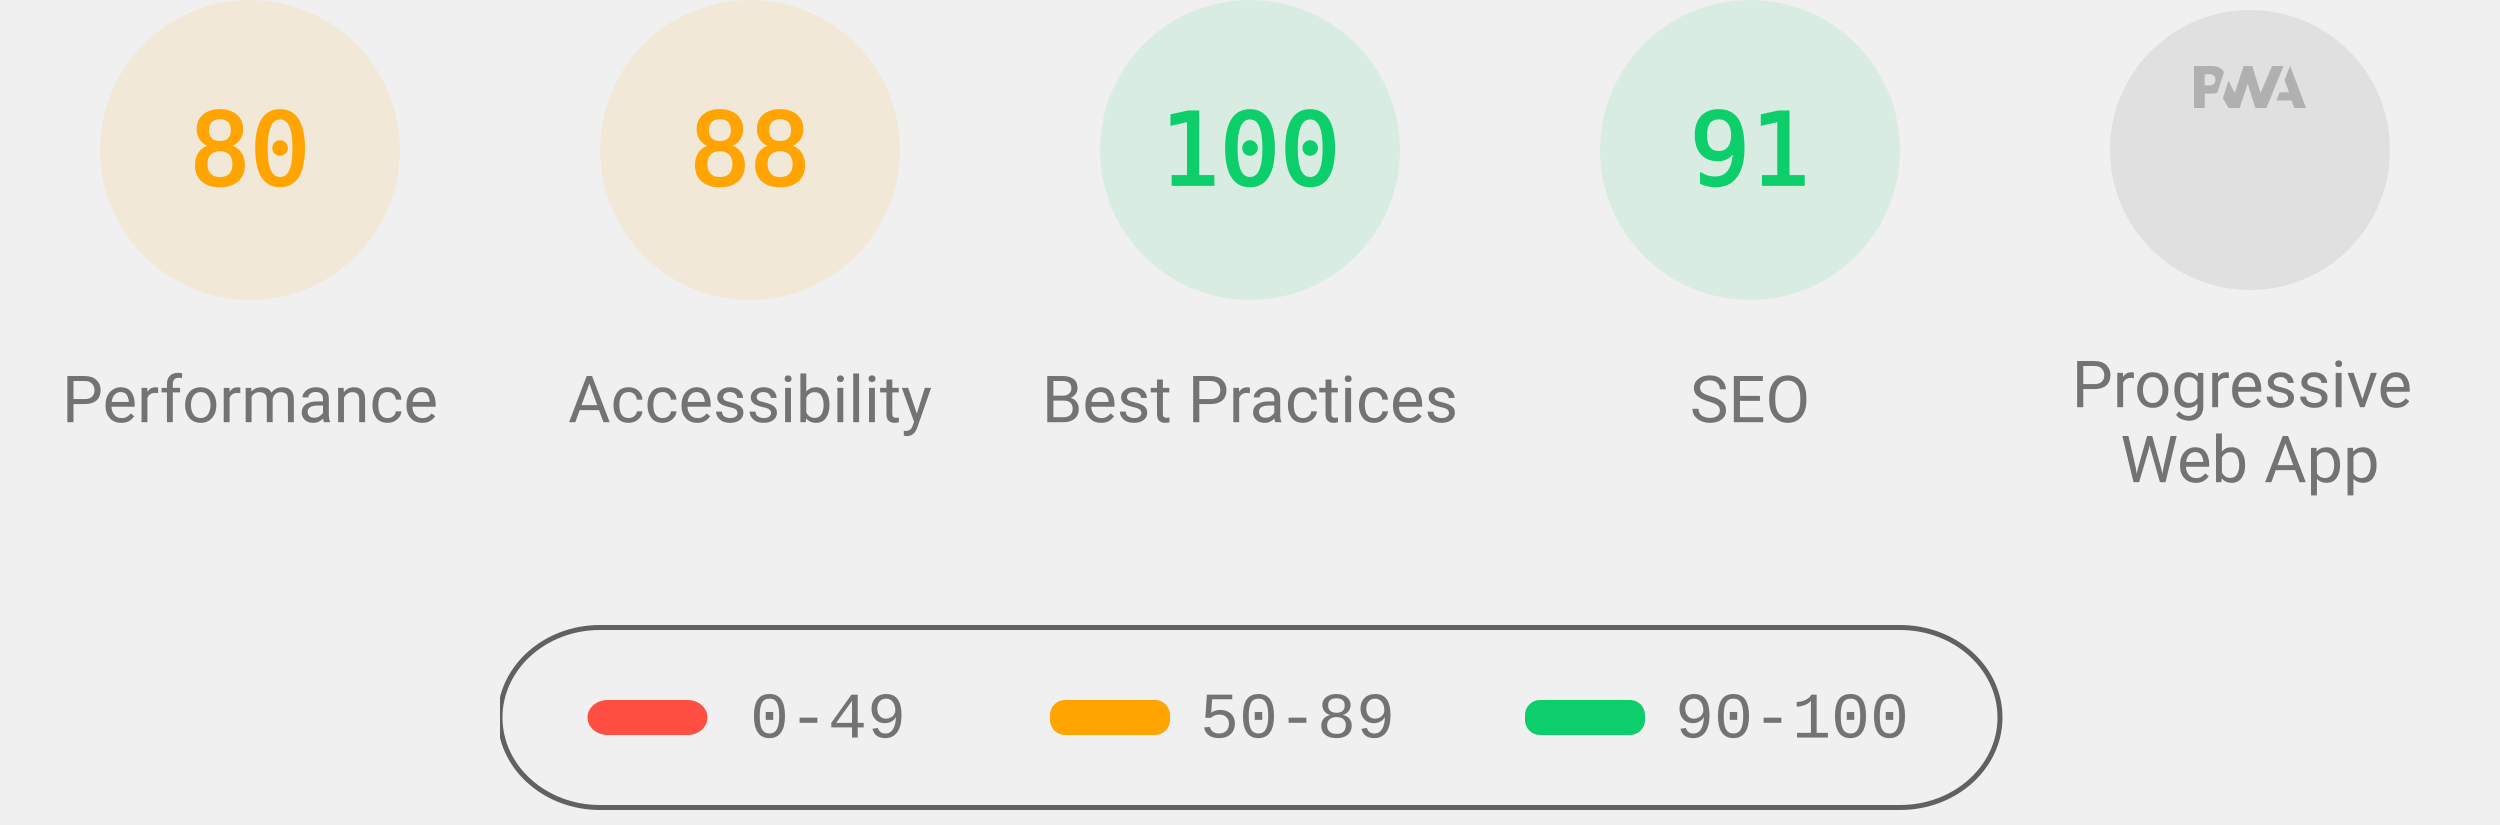
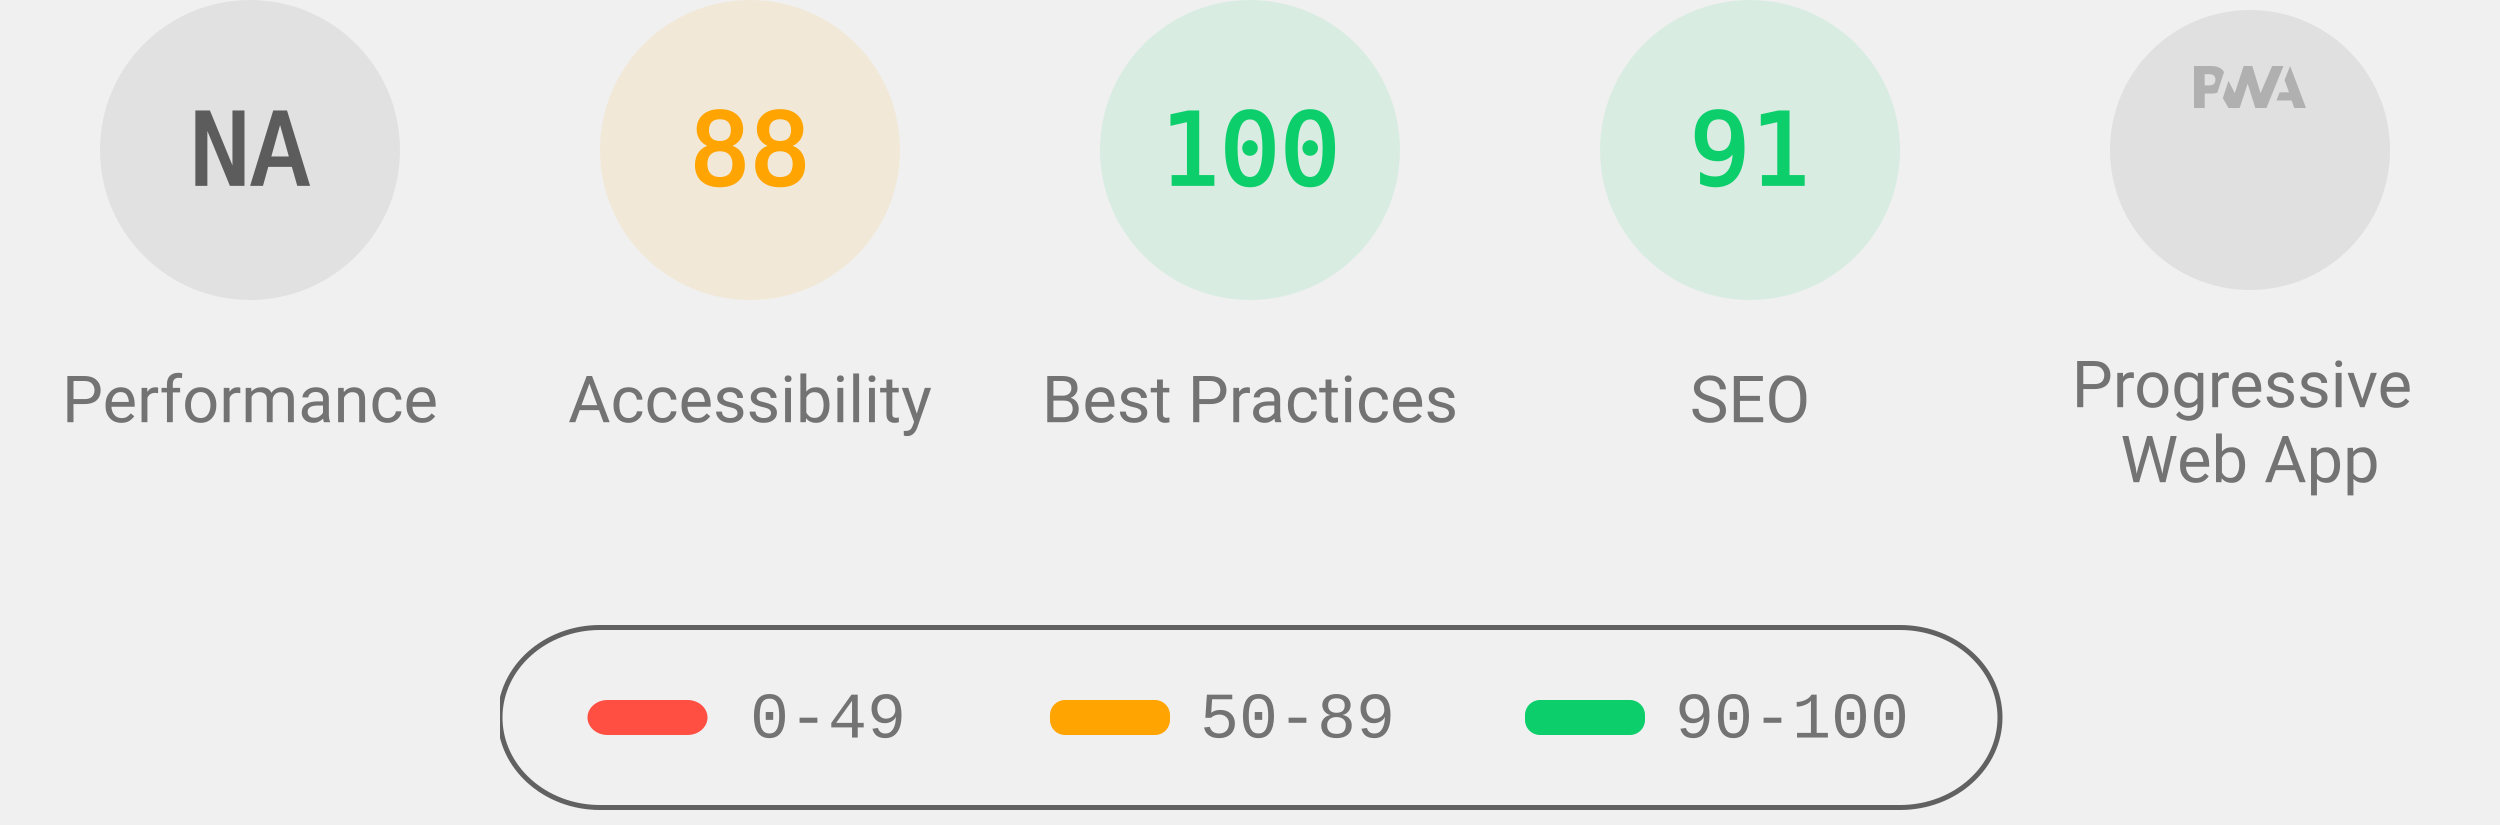
<svg xmlns="http://www.w3.org/2000/svg" class="theme--agnostic" fill="none" width="1000" height="330">
  <style>
			.gauge-base {
				opacity: 0.1
			}

			.gauge-arc {
				fill: none;
				animation-delay: 250ms;
				stroke-linecap: round;
				transform: rotate(-90deg);
				transform-origin: 100px 60px;
				animation: load-gauge 1s ease forwards
			}

			.guage-text {
				font-size: 40px;
				font-family: monospace;
				text-align: center
			}

			.guage-red {
				color: #ff4e42;
				fill: #ff4e42;
				stroke: #ff4e42
			}
			.guage-orange {
				color: #ffa400;
				fill: #ffa400;
				stroke: #ffa400
			}
			.guage-green {
				color: #0cce6b;
				fill: #0cce6b;
				stroke: #0cce6b
			}
			.theme--agnostic .guage-undefined {
				color: #5c5c5c;
				fill: #5c5c5c;
				stroke: #5c5c5c
			}
			.theme--light .guage-undefined {
				color: #1e1e1e;
				fill: #1e1e1e;
				stroke: #1e1e1e
			}
			.theme--dark .guage-undefined {
				color: #f5f5f5;
				fill: #f5f5f5;
				stroke: #f5f5f5
			}

			.guage-title {
				stroke: none;
				font-size: 26px;
				line-height: 26px;
				font-family: Roboto, Halvetica, Arial, sans-serif
			}
			.metric.guage-title {
				font-family: 'Courier New', Courier, monospace
			}
			.theme--agnostic .guage-title {
				color: #737373;
				fill: #737373
			}
			.theme--light .guage-title {
				color: #212121;
				fill: #212121
			}
			.theme--dark .guage-title {
				color: #f5f5f5;
				fill: #f5f5f5
			}

			@keyframes load-gauge {
				from {
					stroke-dasharray: 0 352.858
				}
			}
			.lh-gauge--pwa__disc {
				fill: #e0e0e0
			}
			.lh-gauge--pwa__logo {
				position: relative;
				fill: #b0b0b0
			}
			.lh-gauge--pwa__invisible {
				display: none
			}
			.lh-gauge--pwa__visible {
				display: inline
			}
			.guage-invisible {
				display: none
			}
			.lh-gauge--pwa__logo--primary-color {
				fill: #304ffe
			}
			.theme--agnostic .lh-gauge--pwa__logo--secondary-color {
				fill: #787878
			}
			.theme--light .lh-gauge--pwa__logo--secondary-color {
				fill: #3d3d3d
			}
			.theme--dark .lh-gauge--pwa__logo--secondary-color {
				fill: #d8b6b6
			}
			.theme--light #svg_2 {
				stroke: #00000022
			}
			.theme--agnostic #svg_2 {
				stroke: #616161
			}
			.theme--light #svg_2 {
				stroke: #00000022
			}
			.theme--dark #svg_2 {
				stroke: #f5f5f566
			}
		</style>
-   <svg class="guage-div guage-perf guage-orange" viewBox="0 0 200 200" width="200" height="200" x="0" y="0">
-     <circle class="gauge-base" r="56" cx="100" cy="60" stroke-width="8" />
-     <circle class="gauge-arc guage-arc-1" r="56" cx="100" cy="60" stroke-width="8" style="stroke-dasharray: 281.486, 351.858;" />
-     <text class="guage-text" x="100px" y="60px" alignment-baseline="central" dominant-baseline="central" text-anchor="middle">80</text>
+   <svg class="guage-div guage-perf guage-undefined" viewBox="0 0 200 200" width="200" height="200" x="0" y="0">
+     <circle class="gauge-base" r="56" cx="100" cy="60" stroke-width="8" />
+     <circle class="gauge-arc guage-arc-1" r="56" cx="100" cy="60" stroke-width="8" style="stroke-dasharray: 351.858, 351.858;" />
+     <text class="guage-text" x="100px" y="60px" alignment-baseline="central" dominant-baseline="central" text-anchor="middle">NA</text>
    <text class="guage-title" x="100px" y="160px" alignment-baseline="central" dominant-baseline="central" text-anchor="middle">Performance</text>
  </svg>,<svg class="guage-div guage-perf guage-orange" viewBox="0 0 200 200" width="200" height="200" x="200" y="0">
    <circle class="gauge-base" r="56" cx="100" cy="60" stroke-width="8" />
    <circle class="gauge-arc guage-arc-1" r="56" cx="100" cy="60" stroke-width="8" style="stroke-dasharray: 309.635, 351.858;" />
    <text class="guage-text" x="100px" y="60px" alignment-baseline="central" dominant-baseline="central" text-anchor="middle">88</text>
    <text class="guage-title" x="100px" y="160px" alignment-baseline="central" dominant-baseline="central" text-anchor="middle">Accessibility</text>
  </svg>,<svg class="guage-div guage-perf guage-green" viewBox="0 0 200 200" width="200" height="200" x="400" y="0">
    <circle class="gauge-base" r="56" cx="100" cy="60" stroke-width="8" />
    <circle class="gauge-arc guage-arc-1" r="56" cx="100" cy="60" stroke-width="8" style="stroke-dasharray: 351.858, 351.858;" />
    <text class="guage-text" x="100px" y="60px" alignment-baseline="central" dominant-baseline="central" text-anchor="middle">100</text>
    <text class="guage-title" x="100px" y="160px" alignment-baseline="central" dominant-baseline="central" text-anchor="middle">Best Practices</text>
  </svg>,<svg class="guage-div guage-perf guage-green" viewBox="0 0 200 200" width="200" height="200" x="600" y="0">
    <circle class="gauge-base" r="56" cx="100" cy="60" stroke-width="8" />
    <circle class="gauge-arc guage-arc-1" r="56" cx="100" cy="60" stroke-width="8" style="stroke-dasharray: 320.191, 351.858;" />
    <text class="guage-text" x="100px" y="60px" alignment-baseline="central" dominant-baseline="central" text-anchor="middle">91</text>
    <text class="guage-title" x="100px" y="160px" alignment-baseline="central" dominant-baseline="central" text-anchor="middle">SEO</text>
  </svg>,<svg class="guage-div guage-pwa" viewBox="0 0 200 200" width="200" height="200" x="800" y="0">
    <svg viewBox="0 0 60 60" width="112" height="112" x="44" y="4">
      <defs>
        <linearGradient id="lh-gauge--pwa__check-circle__gradient-0" x1="50%" y1="0%" x2="50%" y2="100%">
          <stop stop-color="#00C852" offset="0%" />
          <stop stop-color="#009688" offset="100%" />
        </linearGradient>
        <linearGradient id="lh-gauge--pwa__installable__shadow-gradient-0" x1="76.056%" x2="24.111%" y1="82.995%" y2="24.735%">
          <stop stop-color="#A5D6A7" offset="0%" />
          <stop stop-color="#80CBC4" offset="100%" />
        </linearGradient>
        <linearGradient id="lh-gauge--pwa__fast-reliable__shadow-gradient-0" x1="76.056%" y1="82.995%" x2="25.678%" y2="26.493%">
          <stop stop-color="#64B5F6" offset="0%" />
          <stop stop-color="#2979FF" offset="100%" />
        </linearGradient>
        <g id="lh-gauge--pwa__fast-reliable-badge-0">
          <circle fill="#FFFFFF" cx="10" cy="10" r="10" />
          <path fill="#304FFE" d="M10 3.58l5.25 2.34v3.5c0 3.23-2.24 6.26-5.25 7-3.01-.74-5.25-3.77-5.25-7v-3.5L10 3.58zm-.47 10.74l2.76-4.83.03-.07c.04-.08 0-.24-.22-.24h-1.64l.47-3.26h-.47l-2.7 4.77c-.02.01.05-.1-.04.05-.09.16-.1.31.18.31h1.63l-.47 3.27h.47z" />
        </g>
        <g id="lh-gauge--pwa__installable-badge-0">
          <circle fill="#FFFFFF" cx="10" cy="10" r="10" />
          <path fill="#009688" d="M10 4.167A5.835 5.835 0 0 0 4.167 10 5.835 5.835 0 0 0 10 15.833 5.835 5.835 0 0 0 15.833 10 5.835 5.835 0 0 0 10 4.167zm2.917 6.416h-2.334v2.334H9.417v-2.334H7.083V9.417h2.334V7.083h1.166v2.334h2.334v1.166z" />
        </g>
      </defs>
      <g stroke="none" fill-rule="nonzero">
        <circle class="lh-gauge--pwa__disc" cx="30" cy="30" r="30" />
        <g class="lh-gauge--pwa__logo">
          <path d="M35.66 19.39l.7-1.75h2L37.4 15 38.6 12l3.4 9h-2.51l-.58-1.61z" />
          <path d="M33.52 21l3.65-9h-2.42l-2.5 5.82L30.5 12h-1.86l-1.9 5.82-1.35-2.65-1.21 3.72L25.4 21h2.38l1.72-5.2 1.64 5.2z" />
          <path fill-rule="nonzero" d="M20.3 17.91h1.48c.45 0 .85-.05 1.2-.15l.39-1.18 1.07-3.3a2.64 2.64 0 0 0-.28-.37c-.55-.6-1.36-.91-2.42-.91H18v9h2.3V17.9zm1.96-3.84c.22.22.33.5.33.87 0 .36-.1.65-.29.87-.2.23-.59.35-1.15.35h-.86v-2.41h.87c.52 0 .89.1 1.1.32z" />
        </g>
        <rect class="lh-gauge--pwa__component lh-gauge--pwa__na-line lh-gauge--pwa__invisible" fill="#FFFFFF" x="20" y="32" width="20" height="4" rx="2" />
        <g class="lh-gauge--pwa__component lh-gauge--pwa__fast-reliable-badge lh-gauge--pwa__invisible" transform="translate(20, 29)">
          <path fill="url(#lh-gauge--pwa__fast-reliable__shadow-gradient-0)" d="M33.63 19.49A30 30 0 0 1 16.2 30.36L3 17.14 17.14 3l16.49 16.49z" />
          <use href="#lh-gauge--pwa__fast-reliable-badge-0" />
        </g>
        <g class="lh-gauge--pwa__component lh-gauge--pwa__installable-badge lh-gauge--pwa__invisible" transform="translate(20, 29)">
          <path fill="url(#lh-gauge--pwa__installable__shadow-gradient-0)" d="M33.629 19.487c-4.272 5.453-10.391 9.39-17.415 10.869L3 17.142 17.142 3 33.63 19.487z" />
          <use href="#lh-gauge--pwa__installable-badge-0" />
        </g>
        <g class="lh-gauge--pwa__component lh-gauge--pwa__fast-reliable-installable-badges lh-gauge--pwa__invisible">
          <g transform="translate(8, 29)">
            <path fill="url(#lh-gauge--pwa__fast-reliable__shadow-gradient-0)" d="M16.321 30.463L3 17.143 17.142 3l22.365 22.365A29.864 29.864 0 0 1 22 31c-1.942 0-3.84-.184-5.679-.537z" />
            <use href="#lh-gauge--pwa__fast-reliable-badge-0" />
          </g>
          <g transform="translate(32, 29)">
            <path fill="url(#lh-gauge--pwa__installable__shadow-gradient-0)" d="M25.982 11.84a30.107 30.107 0 0 1-13.08 15.203L3 17.143 17.142 3l8.84 8.84z" />
            <use href="#lh-gauge--pwa__installable-badge-0" />
          </g>
        </g>
        <g class="lh-gauge--pwa__component lh-gauge--pwa__check-circle lh-gauge--pwa__invisible" transform="translate(18, 28)">
          <circle fill="#FFFFFF" cx="12" cy="12" r="12" />
          <path fill="url(#lh-gauge--pwa__check-circle__gradient-0)" d="M12 2a10 10 0 1 0 0 20 10 10 0 0 0 0-20zm-2 15l-5-5 1.41-1.41L10 14.17l7.59-7.59L19 8l-9 9z" />
        </g>
      </g>
    </svg>
    <text class="guage-title" y="160px" alignment-baseline="central" dominant-baseline="central" text-anchor="middle">
      <tspan x="100px" dy="-6px">Progressive</tspan>
      <tspan x="100px" dy="30px">Web App</tspan>
    </text>
  </svg>
  <svg width="604" height="76" x="200" y="250">
    <g>
      <rect fill="none" id="canvas_background" height="80" width="604" y="-1" x="-1" />
      <g display="none" overflow="visible" y="0" x="0" height="100%" width="100%" id="canvasGrid">
        <rect fill="url(#gridpattern)" stroke-width="0" y="0" x="0" height="100%" width="100%" />
      </g>
    </g>
    <g>
      <rect fill-opacity="0" stroke-width="2" rx="40" id="svg_2" height="72" width="600" y="1" x="0" fill="#000000" />
      <rect stroke="#000" rx="8" id="svg_3" height="14" width="48" y="30" x="35" stroke-opacity="null" stroke-width="0" fill="#ff4e42" />
      <rect stroke="#000" rx="6" id="svg_4" height="14" width="48" y="30" x="220" stroke-opacity="null" stroke-width="0" fill="#ffa400" />
      <rect stroke="#000" rx="6" id="svg_5" height="14" width="48" y="30" x="410" stroke-opacity="null" stroke-width="0" fill="#0cce6b" />
      <text class="metric guage-title" xml:space="preserve" text-anchor="start" font-size="26" id="svg_6" y="45" x="100" stroke-opacity="null" stroke-width="0" stroke="#000">0-49</text>
      <text class="metric guage-title" xml:space="preserve" text-anchor="start" font-size="26" id="svg_7" y="45" x="280" stroke-opacity="null" stroke-width="0" stroke="#000">50-89</text>
      <text class="metric guage-title" xml:space="preserve" text-anchor="start" font-size="26" id="svg_8" y="45" x="470" stroke-opacity="null" stroke-width="0" stroke="#000">90-100</text>
    </g>
  </svg>
</svg>
